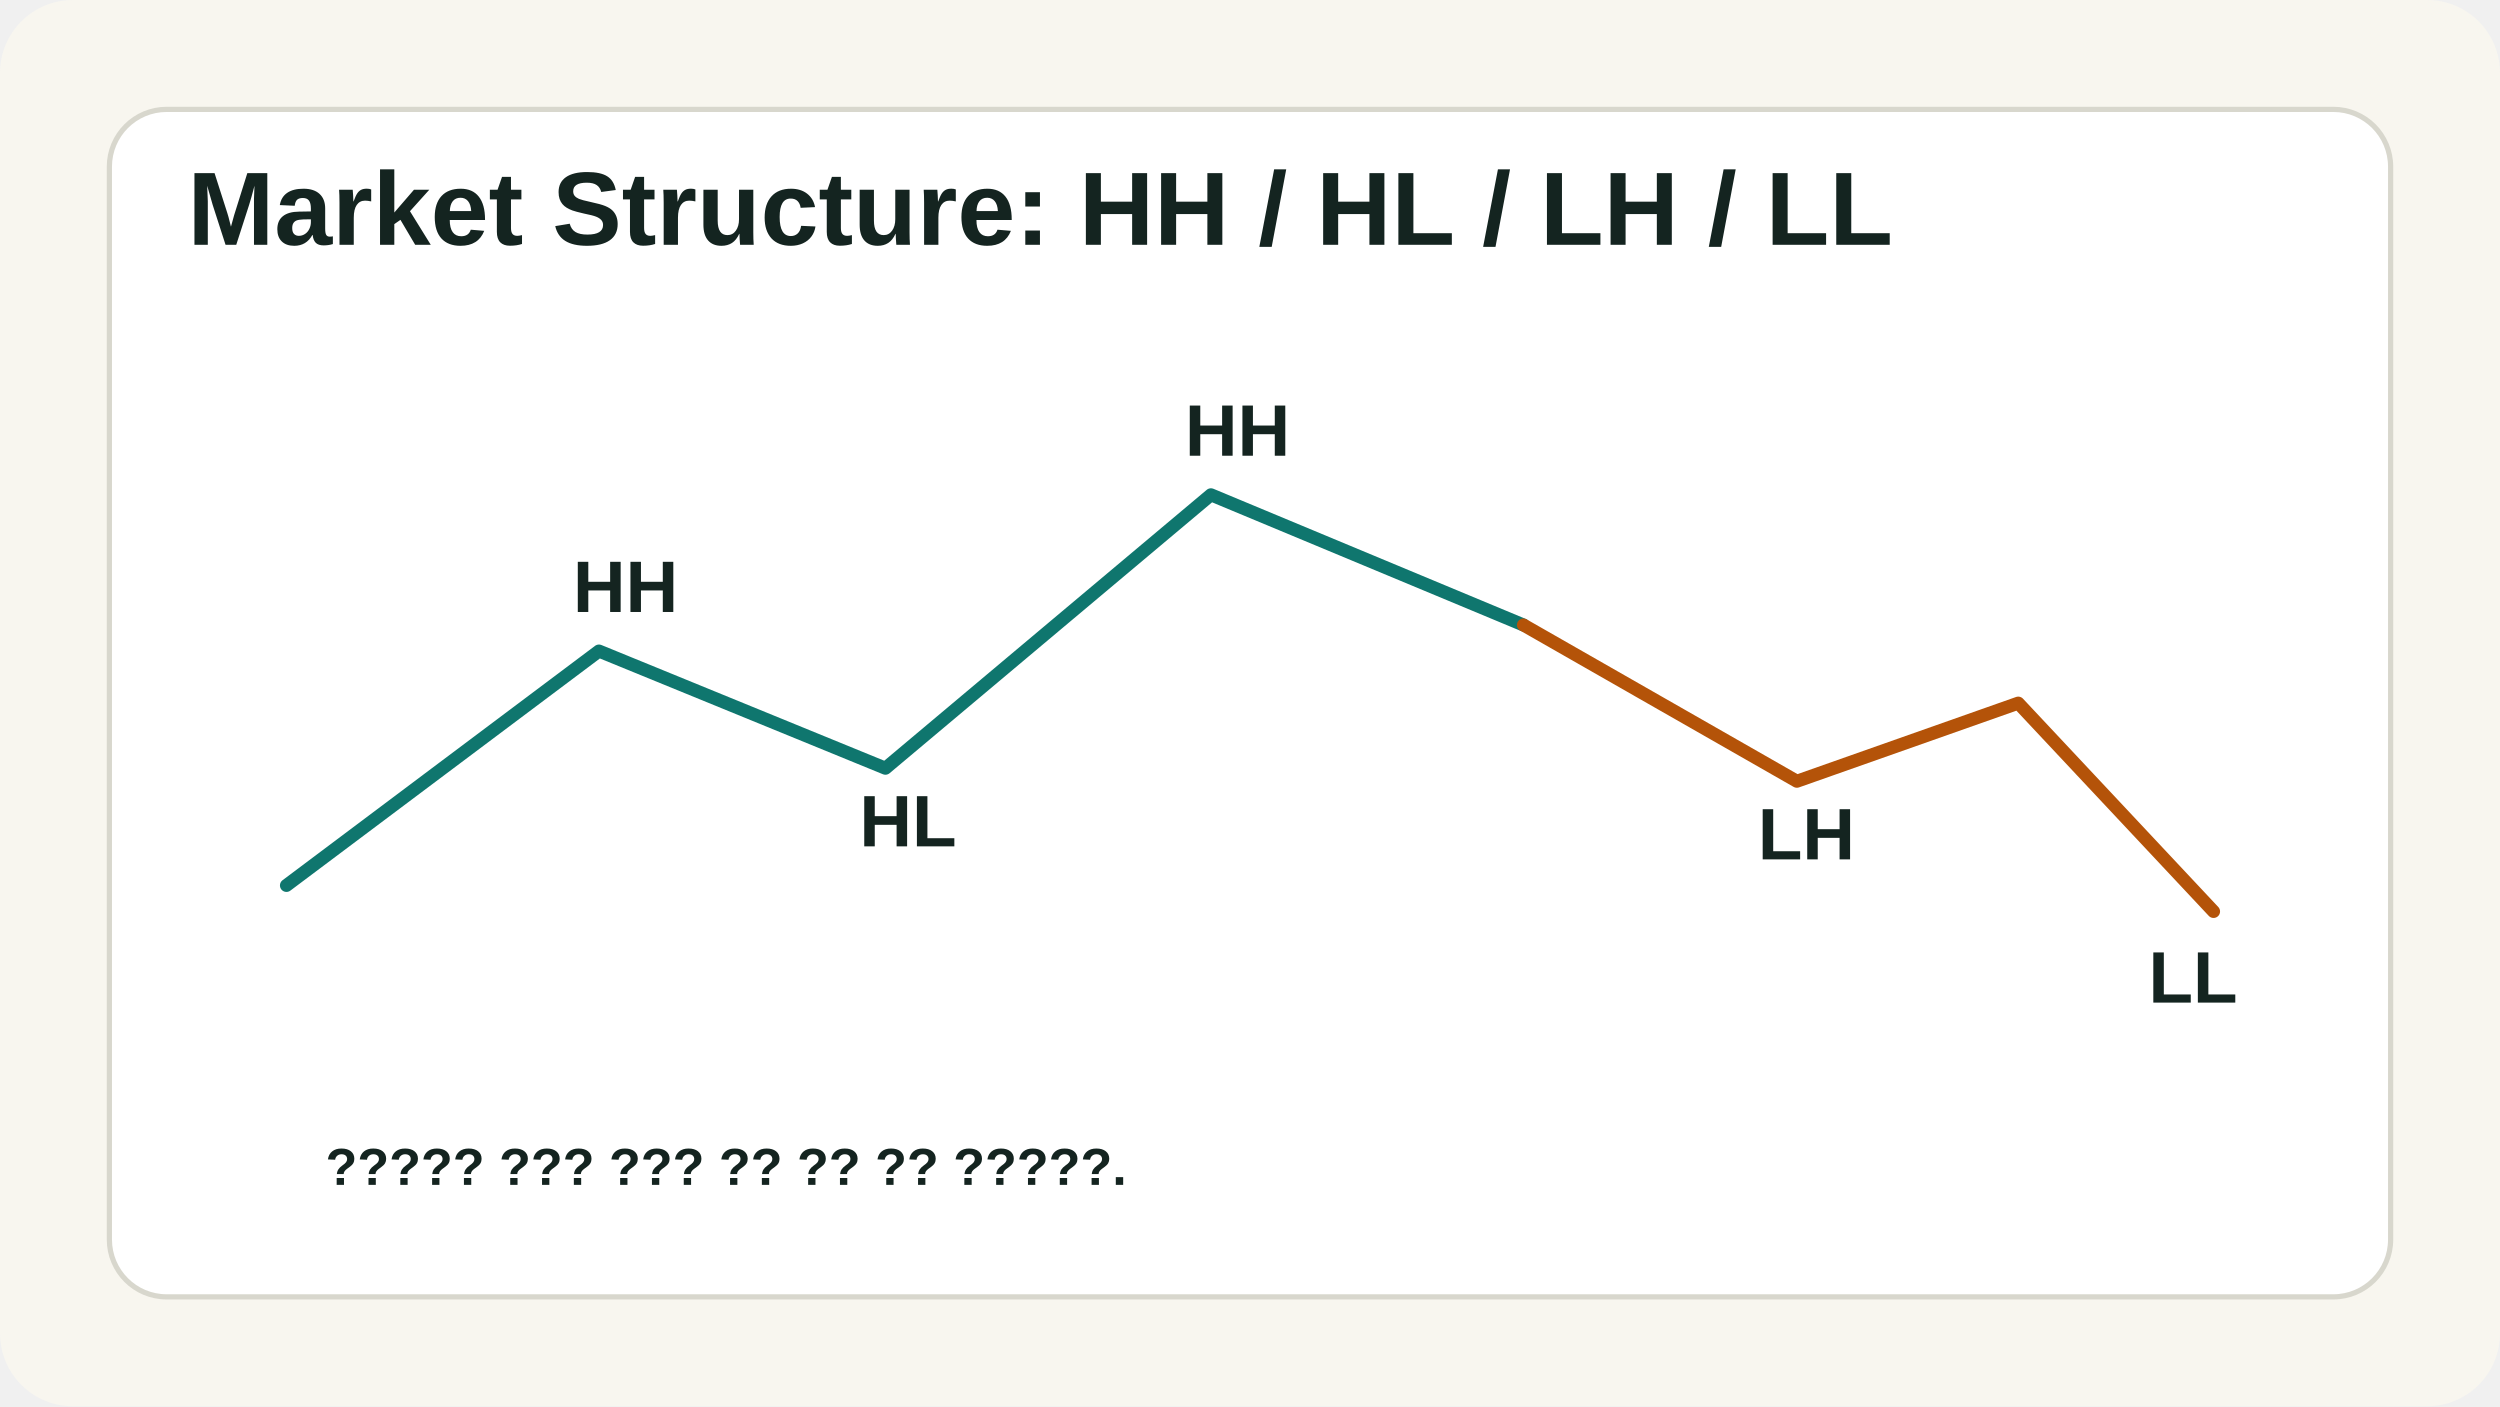
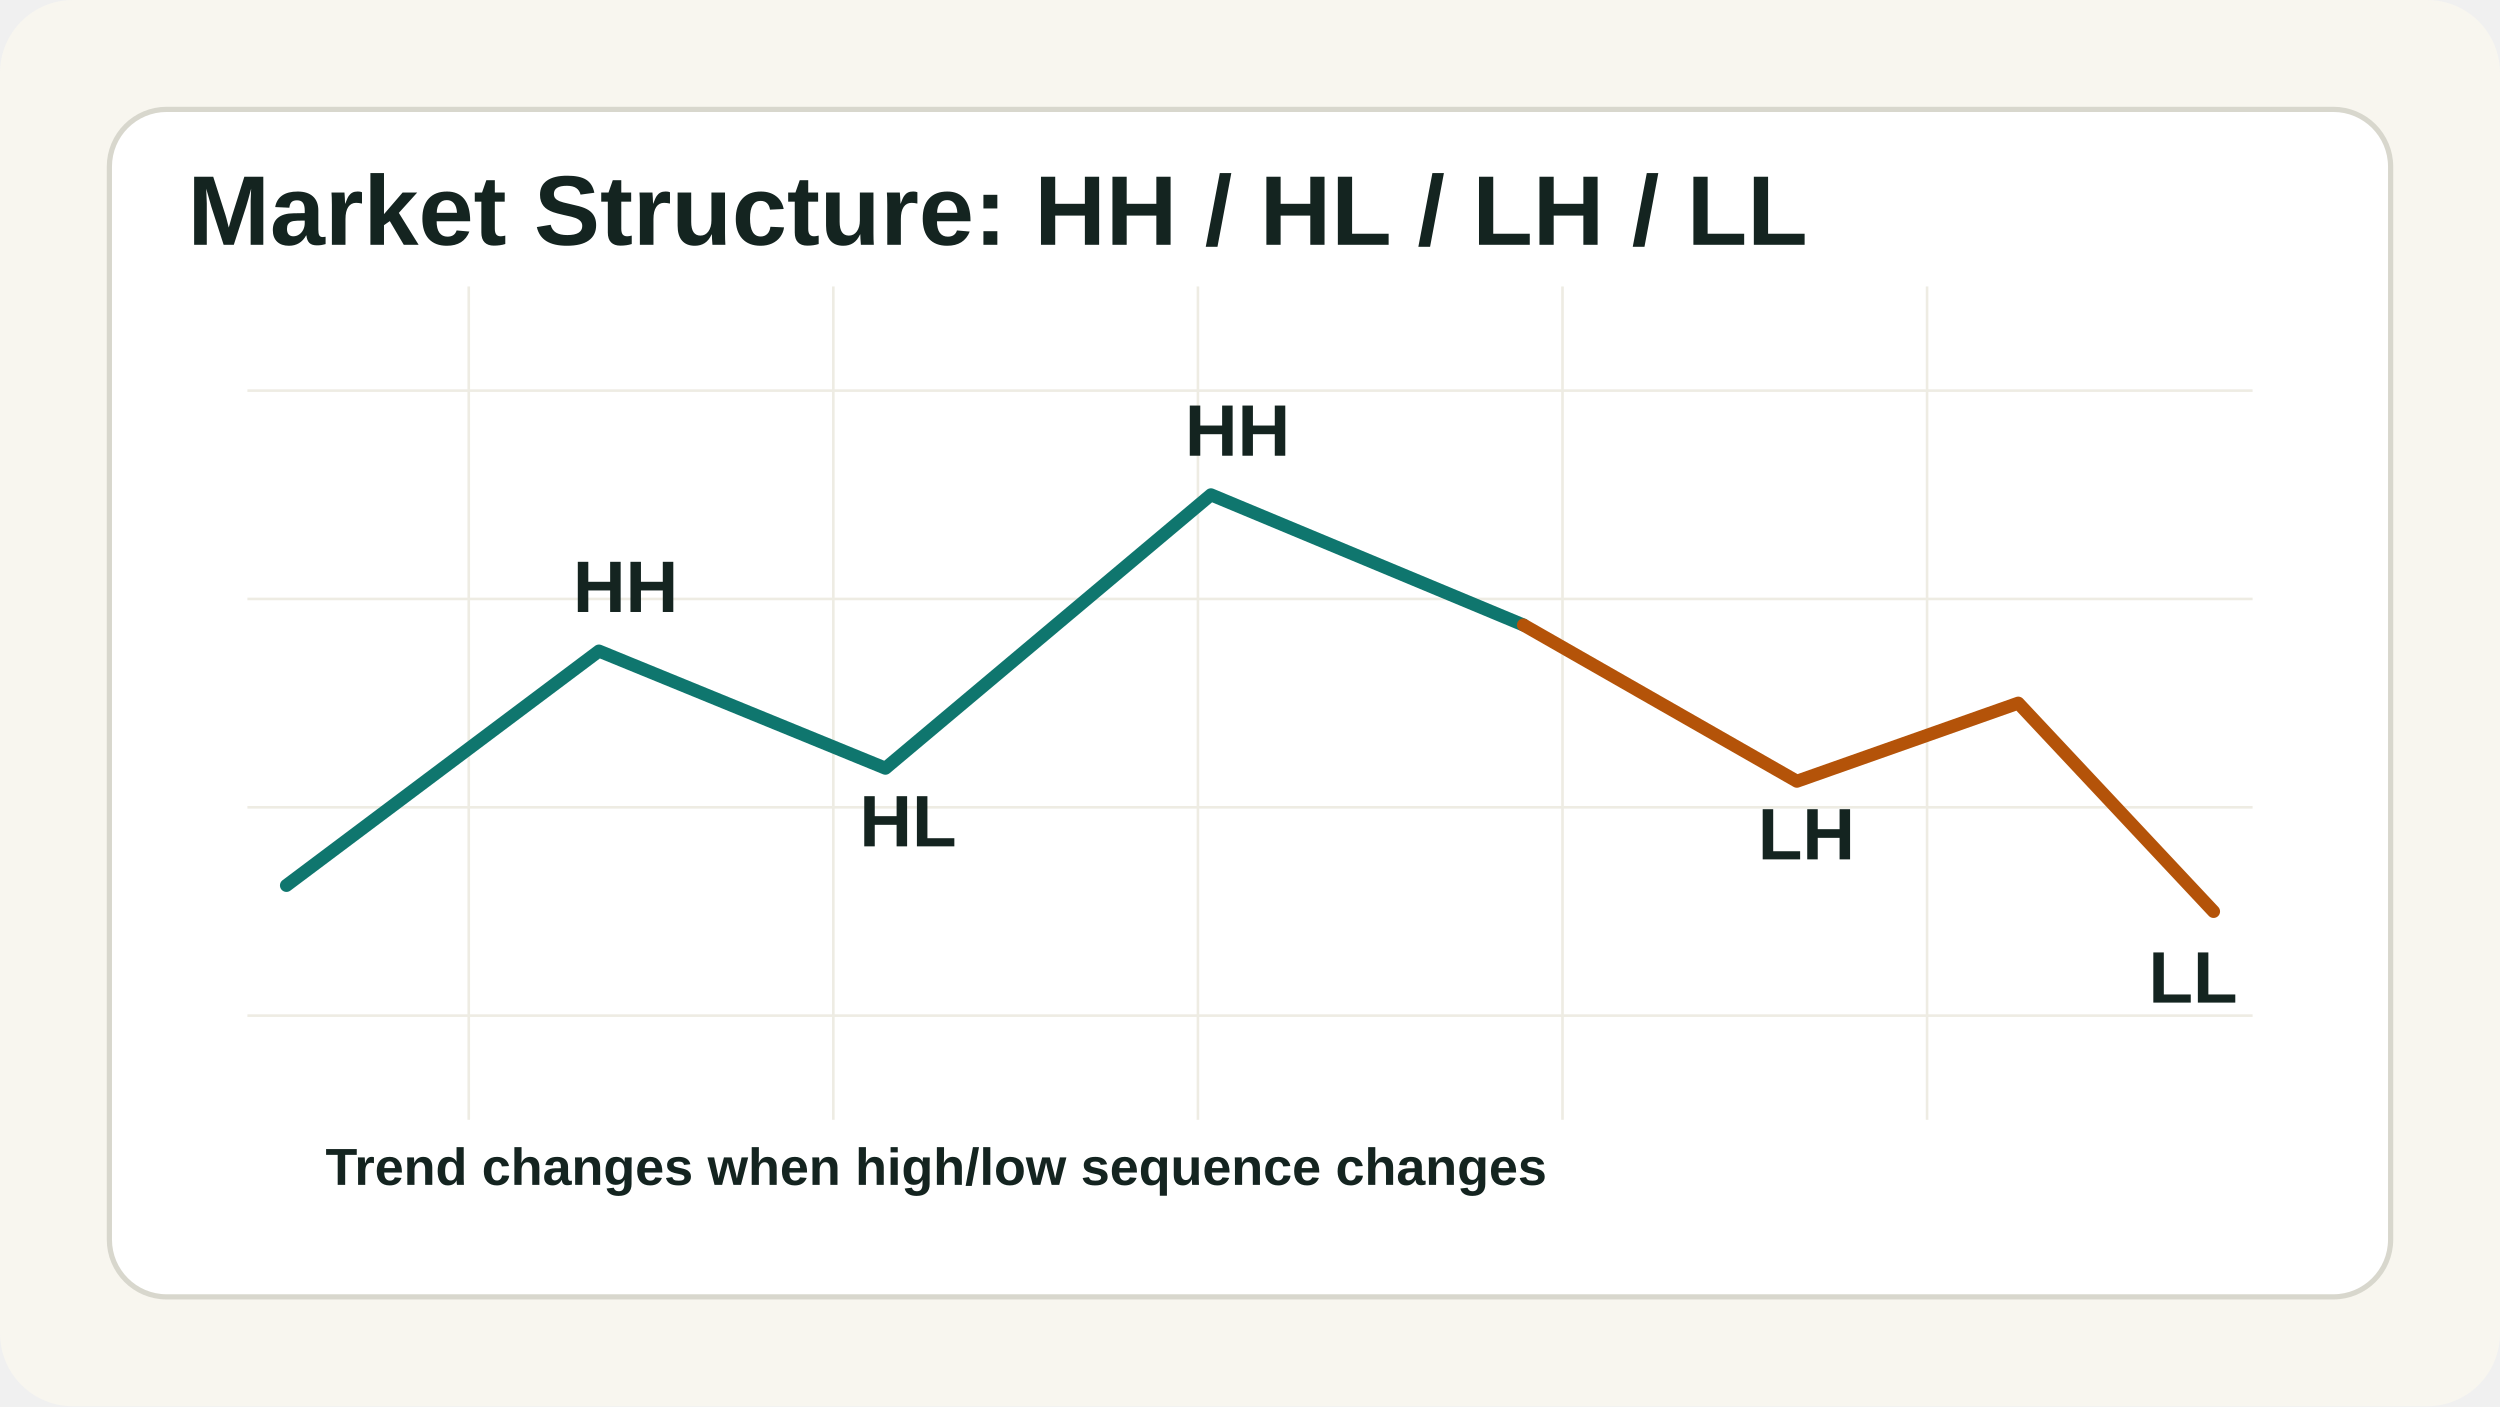
<svg xmlns="http://www.w3.org/2000/svg" width="960" height="540" viewBox="0 0 960 540" role="img">
  <defs>
-     <style>.bg{fill:#f8f6ef}.panel{fill:#fff;stroke:#d8d7cd;stroke-width:2}.axis{stroke:#98a39a;stroke-width:2}.up{stroke:#0f766e;stroke-width:5;fill:none;stroke-linecap:round;stroke-linejoin:round}.down{stroke:#b45309;stroke-width:5;fill:none;stroke-linecap:round;stroke-linejoin:round}.muted{stroke:#647067;stroke-width:3;fill:none;stroke-linecap:round;stroke-linejoin:round}.zone{fill:#0f766e;opacity:.10}.risk{fill:#b45309;opacity:.13}.txt{font-family:Arial,'Noto Sans KR',sans-serif;fill:#142420;font-weight:700}.small{font-size:20px}.mid{font-size:28px}.big{font-size:40px}.thin{font-weight:500;fill:#50605a}.dash{stroke-dasharray:8 8}</style>
+     <style>.bg{fill:#f8f6ef}.panel{fill:#fff;stroke:#d8d7cd;stroke-width:2}.grid{stroke:#e8e5da;stroke-width:1}.axis{stroke:#98a39a;stroke-width:2}.up{stroke:#0f766e;stroke-width:5;fill:none;stroke-linecap:round;stroke-linejoin:round}.down{stroke:#b45309;stroke-width:5;fill:none;stroke-linecap:round;stroke-linejoin:round}.muted{stroke:#647067;stroke-width:3;fill:none;stroke-linecap:round;stroke-linejoin:round}.thin{stroke:#647067;stroke-width:2;fill:none;stroke-linecap:round;stroke-linejoin:round}.dash{stroke-dasharray:8 8}.zone{fill:#0f766e;opacity:.10}.risk{fill:#b45309;opacity:.13}.target{fill:#0f766e;opacity:.16}.txt{font-family:Arial,sans-serif;fill:#142420;font-weight:700}.small{font-size:20px}.mid{font-size:28px}.big{font-size:38px}.note{font-size:18px;fill:#50605a;font-weight:600}.label{fill:#fff;font-size:16px;font-weight:700}</style>
  </defs>
  <rect class="bg" width="960" height="540" rx="28" />
  <rect class="panel" x="42" y="42" width="876" height="456" rx="22" />
+   <g opacity=".75">
+     <path class="grid" d="M95 150H865M95 230H865M95 310H865M95 390H865M180 110V430M320 110V430M460 110V430M600 110V430M740 110V430" />
+   </g>
  <text class="txt big" x="72" y="94">Market Structure: HH / HL / LH / LL</text>
  <path class="up" d="M110 340L230 250L340 295L465 190L585 240" />
  <path class="down" d="M585 240L690 300L775 270L850 350" />
  <g class="txt mid">
    <text x="220" y="235">HH</text>
    <text x="330" y="325">HL</text>
    <text x="455" y="175">HH</text>
    <text x="675" y="330">LH</text>
    <text x="825" y="385">LL</text>
  </g>
-   <text class="txt small" x="125" y="455">????? ??? ??? ?? ?? ?? ?????.</text>
+   <text class="txt small" x="125" y="455">Trend changes when high/low sequence changes</text>
</svg>
